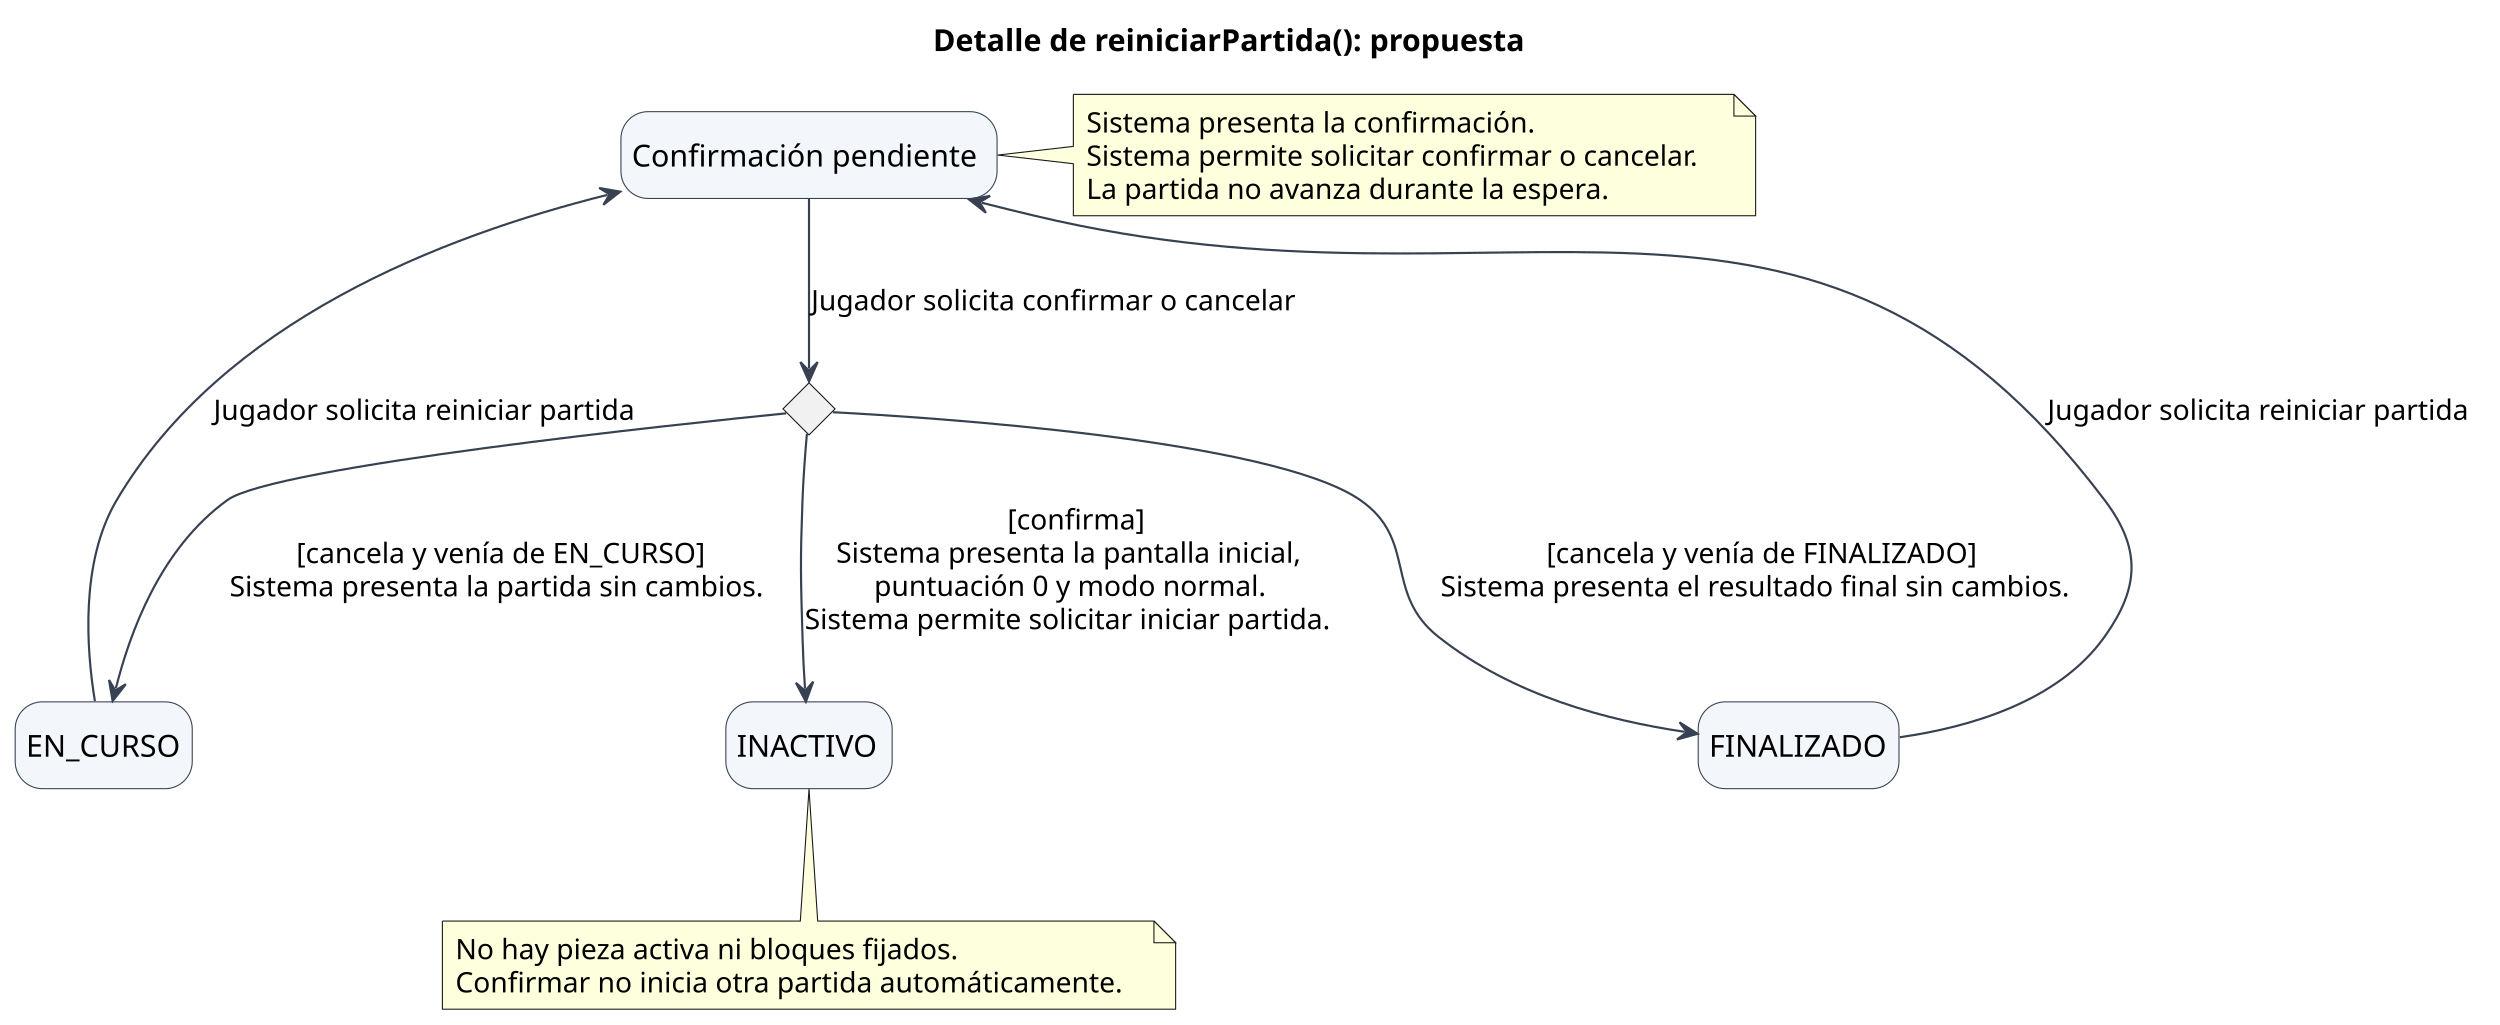
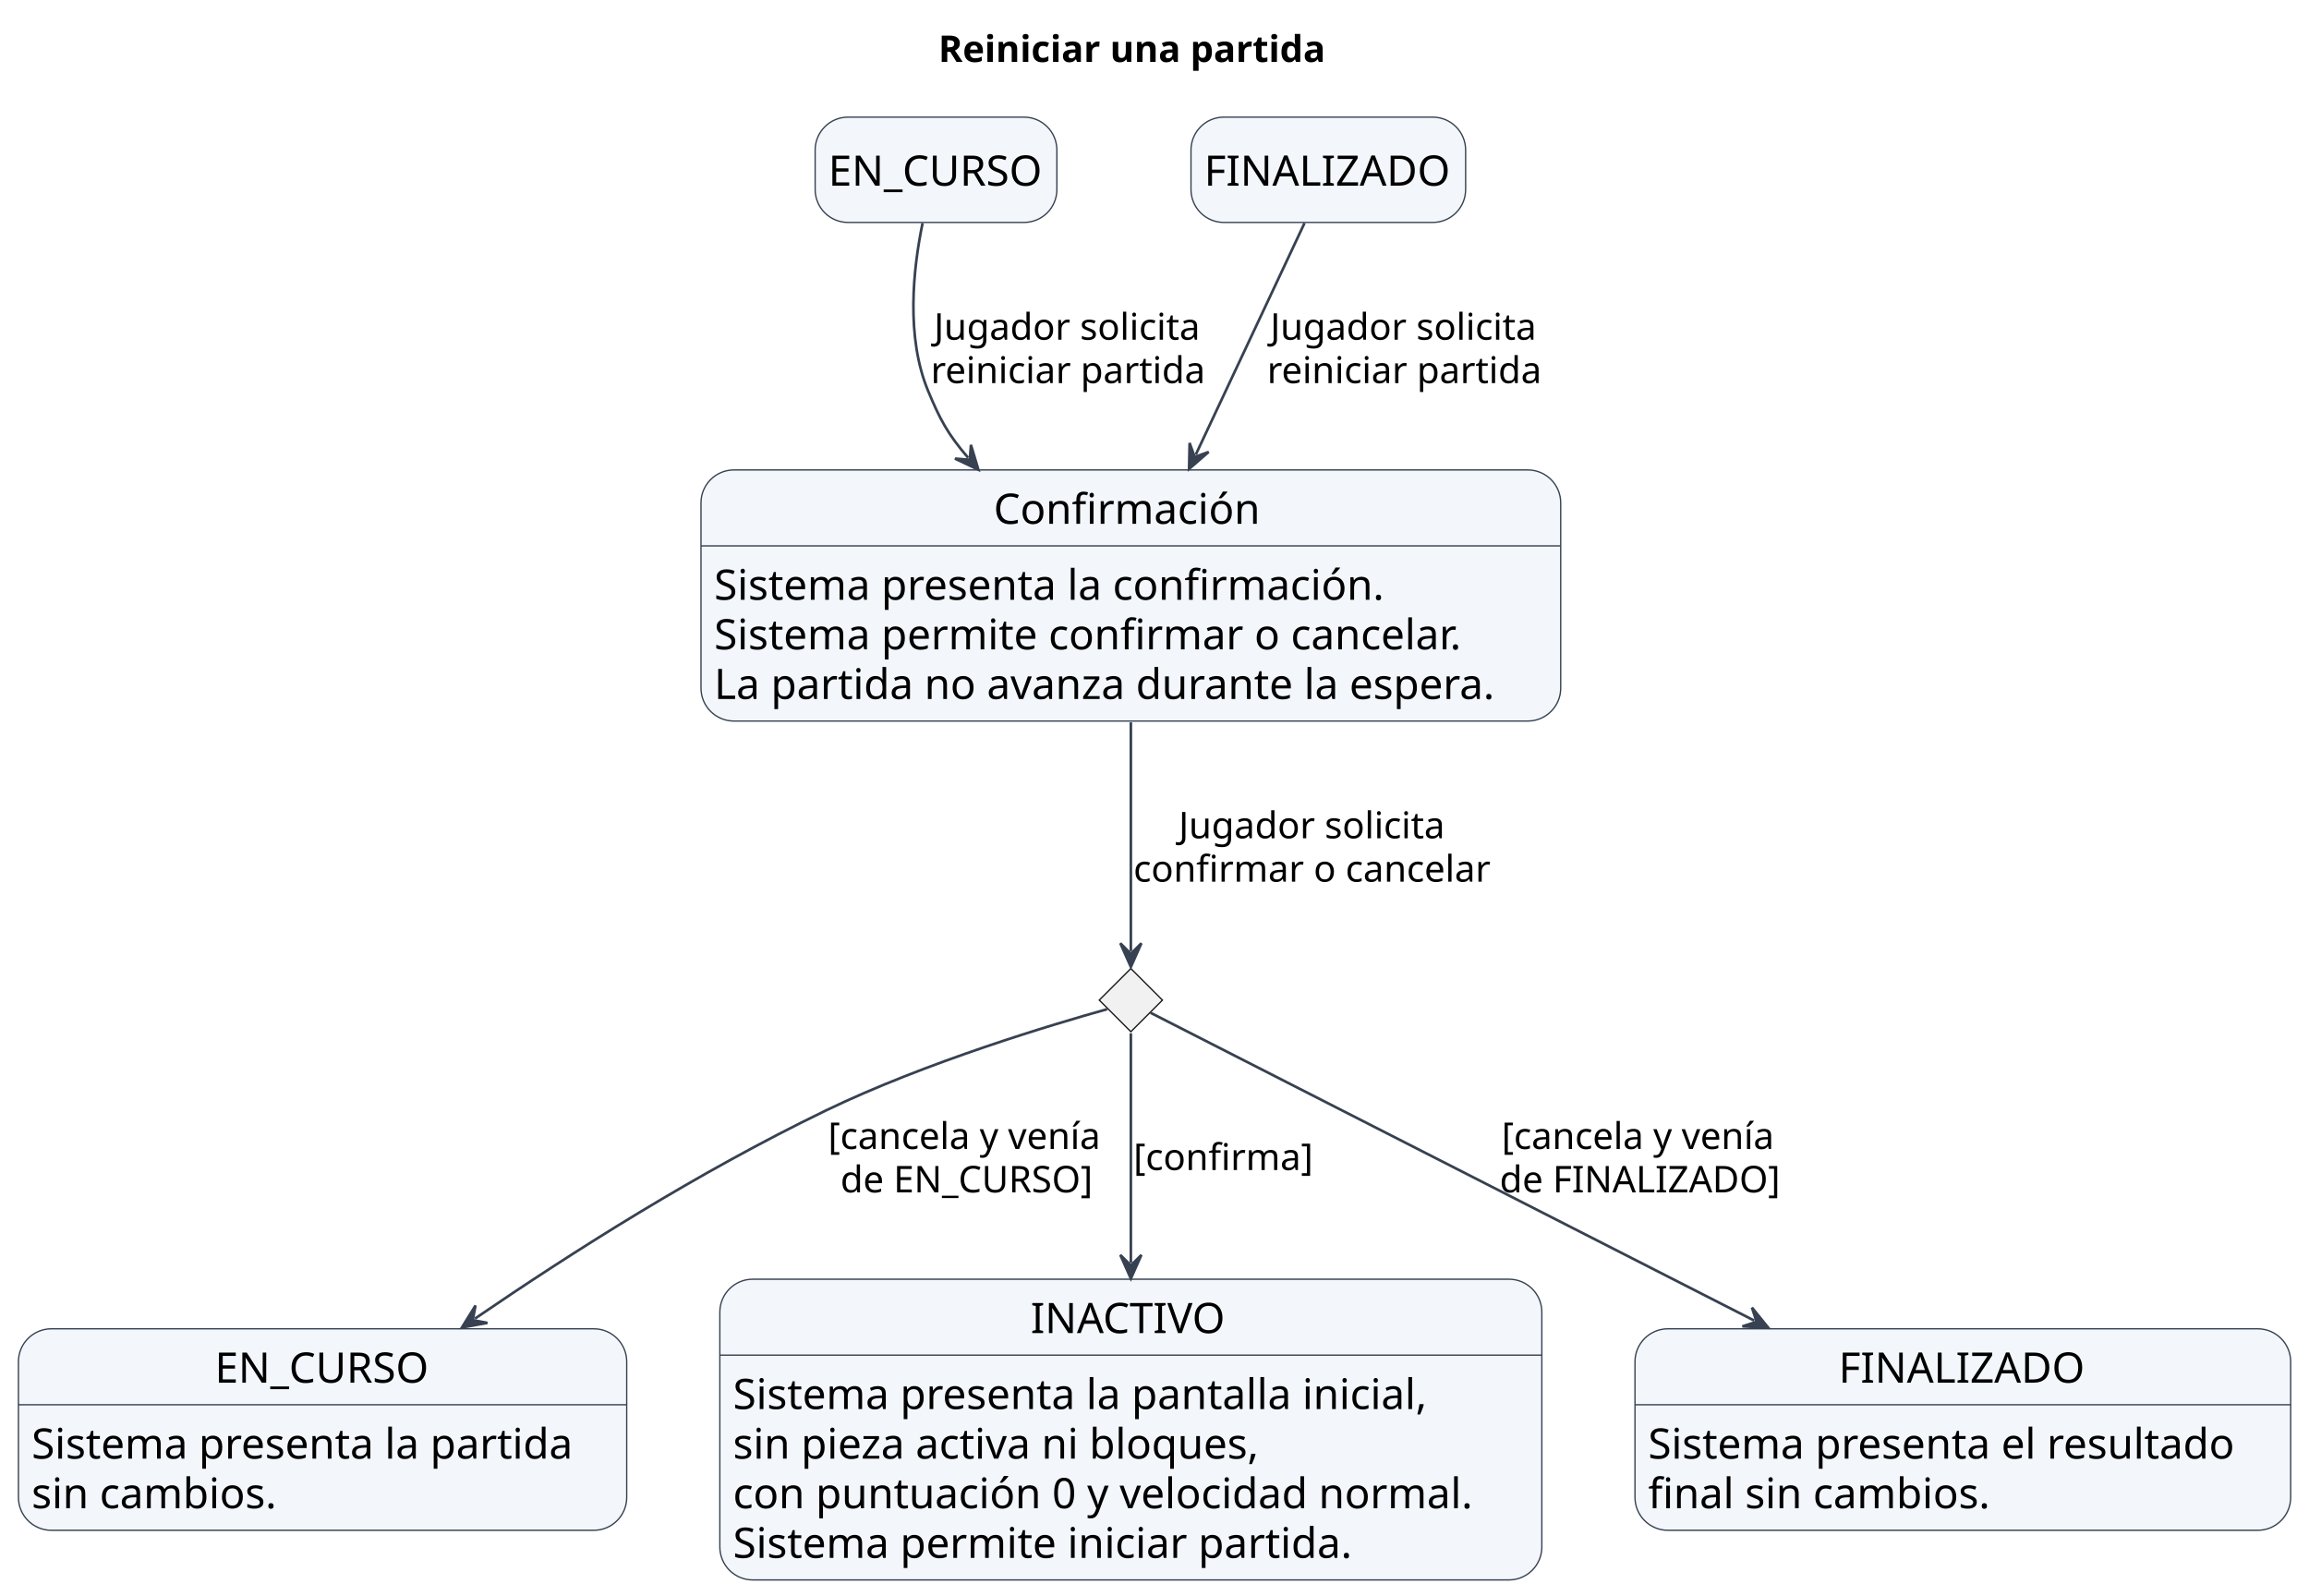
- <svg xmlns="http://www.w3.org/2000/svg" contentStyleType="text/css" data-diagram-type="STATE" height="472px" preserveAspectRatio="none" style="width:1152px;height:472px;background:#FFFFFF;" version="1.1" viewBox="0 0 1152 472" width="1152px" zoomAndPan="magnify">
+ <svg xmlns="http://www.w3.org/2000/svg" contentStyleType="text/css" data-diagram-type="STATE" height="606px" preserveAspectRatio="none" style="width:877px;height:606px;background:#FFFFFF;" version="1.1" viewBox="0 0 877 606" width="877px" zoomAndPan="magnify">
  <defs />
  <g>
-     <g class="title" data-source-line="9">
-       <text fill="#000000" font-family="sans-serif" font-size="14" font-weight="bold" lengthAdjust="spacing" textLength="279.132" x="429.92" y="23.535">Detalle de reiniciarPartida(): propuesta</text>
+     <g class="title" data-source-line="11">
+       <text fill="#000000" font-family="sans-serif" font-size="14" font-weight="bold" lengthAdjust="spacing" textLength="150.213" x="356.413" y="23.535">Reiniciar una partida</text>
    </g>
-     <rect fill="#F3F7FC" height="40" rx="12.5" ry="12.5" style="stroke:#374151;stroke-width:0.5;" width="81.586" x="7" y="323.418" />
-     <text fill="#000000" font-family="sans-serif" font-size="14" lengthAdjust="spacing" textLength="71.586" x="12" y="348.709">EN_CURSO</text>
-     <rect fill="#F3F7FC" height="40" rx="12.5" ry="12.5" style="stroke:#374151;stroke-width:0.5;" width="92.523" x="782.53" y="323.418" />
-     <text fill="#000000" font-family="sans-serif" font-size="14" lengthAdjust="spacing" textLength="82.523" x="787.53" y="348.709">FINALIZADO</text>
-     <rect fill="#F3F7FC" height="40" rx="12.5" ry="12.5" style="stroke:#374151;stroke-width:0.5;" width="173.317" x="286.13" y="51.448" />
-     <text fill="#000000" font-family="sans-serif" font-size="14" lengthAdjust="spacing" textLength="163.317" x="291.13" y="76.739">Confirmación pendiente</text>
+     <rect fill="#F3F7FC" height="40" rx="12.5" ry="12.5" style="stroke:#374151;stroke-width:0.5;" width="91.812" x="309.61" y="44.488" />
+     <text fill="#000000" font-family="sans-serif" font-size="16" lengthAdjust="spacing" textLength="81.812" x="314.61" y="70.535">EN_CURSO</text>
+     <rect fill="#F3F7FC" height="40" rx="12.5" ry="12.5" style="stroke:#374151;stroke-width:0.5;" width="104.312" x="452.36" y="44.488" />
+     <text fill="#000000" font-family="sans-serif" font-size="16" lengthAdjust="spacing" textLength="94.312" x="457.36" y="70.535">FINALIZADO</text>
+     <g>
+       <rect fill="#F3F7FC" height="95.375" rx="12.5" ry="12.5" style="stroke:#374151;stroke-width:0.5;" width="326.531" x="266.25" y="178.488" />
+       <line style="stroke:#374151;stroke-width:0.5;" x1="266.25" x2="592.781" y1="207.332" y2="207.332" />
+       <text fill="#000000" font-family="sans-serif" font-size="16" lengthAdjust="spacing" textLength="104.234" x="377.398" y="198.957">Confirmación</text>
+       <text fill="#000000" font-family="sans-serif" font-size="16" lengthAdjust="spacing" textLength="262.492" x="271.25" y="227.801">Sistema presenta la confirmación.</text>
+       <text fill="#000000" font-family="sans-serif" font-size="16" lengthAdjust="spacing" textLength="294.609" x="271.25" y="246.644">Sistema permite confirmar o cancelar.</text>
+       <text fill="#000000" font-family="sans-serif" font-size="16" lengthAdjust="spacing" textLength="306.531" x="271.25" y="265.488">La partida no avanza durante la espera.</text>
+     </g>
    <g class="entity" data-qualified-name="Respuesta" id="ent0005">
-       <polygon fill="#F1F1F1" points="372.79,176.418,384.79,188.418,372.79,200.418,360.79,188.418,372.79,176.418" style="stroke:#181818;stroke-width:0.5;" />
+       <polygon fill="#F1F1F1" points="429.52,367.858,441.52,379.858,429.52,391.858,417.52,379.858,429.52,367.858" style="stroke:#181818;stroke-width:0.5;" />
    </g>
-     <rect fill="#F3F7FC" height="40" rx="12.5" ry="12.5" style="stroke:#374151;stroke-width:0.5;" width="76.637" x="334.47" y="323.418" />
-     <text fill="#000000" font-family="sans-serif" font-size="14" lengthAdjust="spacing" textLength="66.637" x="339.47" y="348.709">INACTIVO</text>
-     <g class="entity" data-qualified-name="GMN2" data-source-line="21" id="ent0003">
-       <path d="M494.6,43.488 L494.6,67.448 L459.71,71.448 L494.6,75.448 L494.6,99.42 A0,0 0 0 0 494.6,99.42 L808.989,99.42 A0,0 0 0 0 808.989,99.42 L808.989,53.488 L798.989,43.488 L494.6,43.488 A0,0 0 0 0 494.6,43.488" fill="#FEFFDD" style="stroke:#181818;stroke-width:0.5;" />
-       <path d="M798.989,43.488 L798.989,53.488 L808.989,53.488 L798.989,43.488" fill="#FEFFDD" style="stroke:#181818;stroke-width:0.5;" />
-       <text fill="#000000" font-family="sans-serif" font-size="13" lengthAdjust="spacing" textLength="213.275" x="500.6" y="61.057">Sistema presenta la confirmación.</text>
-       <text fill="#000000" font-family="sans-serif" font-size="13" lengthAdjust="spacing" textLength="293.389" x="500.6" y="76.367">Sistema permite solicitar confirmar o cancelar.</text>
-       <text fill="#000000" font-family="sans-serif" font-size="13" lengthAdjust="spacing" textLength="249.057" x="500.6" y="91.678">La partida no avanza durante la espera.</text>
+     <g>
+       <rect fill="#F3F7FC" height="76.531" rx="12.5" ry="12.5" style="stroke:#374151;stroke-width:0.5;" width="231.039" x="7" y="504.698" />
+       <line style="stroke:#374151;stroke-width:0.5;" x1="7" x2="238.039" y1="533.542" y2="533.542" />
+       <text fill="#000000" font-family="sans-serif" font-size="16" lengthAdjust="spacing" textLength="81.812" x="81.613" y="525.167">EN_CURSO</text>
+       <text fill="#000000" font-family="sans-serif" font-size="16" lengthAdjust="spacing" textLength="211.039" x="12" y="554.011">Sistema presenta la partida</text>
+       <text fill="#000000" font-family="sans-serif" font-size="16" lengthAdjust="spacing" textLength="97.484" x="12" y="572.855">sin cambios.</text>
    </g>
-     <g class="entity" data-qualified-name="GMN5" data-source-line="32" id="ent0006">
-       <path d="M203.85,424.418 L203.85,465.039 A0,0 0 0 0 203.85,465.039 L541.731,465.039 A0,0 0 0 0 541.731,465.039 L541.731,434.418 L531.731,424.418 L376.79,424.418 L372.79,363.568 L368.79,424.418 L203.85,424.418 A0,0 0 0 0 203.85,424.418" fill="#FEFFDD" style="stroke:#181818;stroke-width:0.5;" />
-       <path d="M531.731,424.418 L531.731,434.418 L541.731,434.418 L531.731,424.418" fill="#FEFFDD" style="stroke:#181818;stroke-width:0.5;" />
-       <text fill="#000000" font-family="sans-serif" font-size="13" lengthAdjust="spacing" textLength="242.938" x="209.85" y="441.987">No hay pieza activa ni bloques fijados.</text>
-       <text fill="#000000" font-family="sans-serif" font-size="13" lengthAdjust="spacing" textLength="316.881" x="209.85" y="457.297">Confirmar no inicia otra partida automáticamente.</text>
+     <g>
+       <rect fill="#F3F7FC" height="114.219" rx="12.5" ry="12.5" style="stroke:#374151;stroke-width:0.5;" width="312.211" x="273.41" y="485.858" />
+       <line style="stroke:#374151;stroke-width:0.5;" x1="273.41" x2="585.621" y1="514.702" y2="514.702" />
+       <text fill="#000000" font-family="sans-serif" font-size="16" lengthAdjust="spacing" textLength="76.156" x="391.437" y="506.327">INACTIVO</text>
+       <text fill="#000000" font-family="sans-serif" font-size="16" lengthAdjust="spacing" textLength="273.398" x="278.41" y="535.171">Sistema presenta la pantalla inicial,</text>
+       <text fill="#000000" font-family="sans-serif" font-size="16" lengthAdjust="spacing" textLength="210.547" x="278.41" y="554.014">sin pieza activa ni bloques,</text>
+       <text fill="#000000" font-family="sans-serif" font-size="16" lengthAdjust="spacing" textLength="292.211" x="278.41" y="572.858">con puntuación 0 y velocidad normal.</text>
+       <text fill="#000000" font-family="sans-serif" font-size="16" lengthAdjust="spacing" textLength="242.664" x="278.41" y="591.702">Sistema permite iniciar partida.</text>
    </g>
-     <g class="link" data-entity-1="ent0002" data-entity-2="ent0004" data-link-type="dependency" data-source-line="17" id="lnk2">
-       <path d="M43.73,323.048 C39.85,299.418 36.83,259.068 53.79,230.418 C102.58,147.978 203.409,108.913 279.969,89.773" fill="none" id="EN_CURSO-to-Confirmacion" style="stroke:#374151;stroke-width:1;" />
-       <polygon fill="#374151" points="285.79,88.318,276.089,86.621,280.939,89.531,278.029,94.382,285.79,88.318" style="stroke:#374151;stroke-width:1;" />
-       <text fill="#000000" font-family="sans-serif" font-size="13" lengthAdjust="spacing" textLength="201.532" x="98.4" y="193.487">Jugador solicita reiniciar partida</text>
+     <g>
+       <rect fill="#F3F7FC" height="76.531" rx="12.5" ry="12.5" style="stroke:#374151;stroke-width:0.5;" width="249.039" x="621" y="504.698" />
+       <line style="stroke:#374151;stroke-width:0.5;" x1="621" x2="870.039" y1="533.542" y2="533.542" />
+       <text fill="#000000" font-family="sans-serif" font-size="16" lengthAdjust="spacing" textLength="94.312" x="698.363" y="525.167">FINALIZADO</text>
+       <text fill="#000000" font-family="sans-serif" font-size="16" lengthAdjust="spacing" textLength="229.039" x="626" y="554.011">Sistema presenta el resultado</text>
+       <text fill="#000000" font-family="sans-serif" font-size="16" lengthAdjust="spacing" textLength="136.445" x="626" y="572.855">final sin cambios.</text>
    </g>
-     <g class="link" data-entity-1="ent0003" data-entity-2="ent0004" data-link-type="dependency" data-source-line="18" id="lnk3">
-       <path d="M875.43,339.718 C907.7,335.118 948.54,323.298 969.79,293.418 C986.02,270.598 986.68,252.758 969.79,230.418 C833.1,49.548 697.3,152.128 476.79,99.418 C467,97.078 462.526,95.991 452.376,93.421" fill="none" id="FINALIZADO-to-Confirmacion" style="stroke:#374151;stroke-width:1;" />
-       <polygon fill="#374151" points="446.56,91.948,454.303,98.035,451.407,93.176,456.267,90.28,446.56,91.948" style="stroke:#374151;stroke-width:1;" />
-       <text fill="#000000" font-family="sans-serif" font-size="13" lengthAdjust="spacing" textLength="201.532" x="943.44" y="193.487">Jugador solicita reiniciar partida</text>
+     <g class="link" data-entity-1="ent0002" data-entity-2="ent0004" data-link-type="dependency" data-source-line="21" id="lnk2">
+       <path d="M350.41,84.748 C346.82,102.108 344,127.978 352.52,148.488 C357.01,159.288 359.932,164.806 367.702,173.856" fill="none" id="EnCursoAntes-to-Confirmacion" style="stroke:#374151;stroke-width:1;" />
+       <polygon fill="#374151" points="371.61,178.408,368.782,168.974,368.353,174.615,362.712,174.185,371.61,178.408" style="stroke:#374151;stroke-width:1;" />
+       <text fill="#000000" font-family="sans-serif" font-size="14" lengthAdjust="spacing" textLength="105.089" x="354.733" y="129.023">Jugador solicita</text>
+       <text fill="#000000" font-family="sans-serif" font-size="14" lengthAdjust="spacing" textLength="107.516" x="353.52" y="145.512">reiniciar partida</text>
    </g>
-     <g class="link" data-entity-1="ent0004" data-entity-2="ent0005" data-link-type="dependency" data-source-line="26" id="lnk4">
-       <path d="M372.79,91.698 C372.79,115.728 372.79,150.088 372.79,169.828" fill="none" id="Confirmacion-to-Respuesta" style="stroke:#374151;stroke-width:1;" />
-       <polygon fill="#374151" points="372.79,175.828,376.79,166.828,372.79,170.828,368.79,166.828,372.79,175.828" style="stroke:#374151;stroke-width:1;" />
-       <text fill="#000000" font-family="sans-serif" font-size="13" lengthAdjust="spacing" textLength="231.175" x="373.79" y="142.987">Jugador solicita confirmar o cancelar</text>
+     <g class="link" data-entity-1="ent0003" data-entity-2="ent0004" data-link-type="dependency" data-source-line="22" id="lnk3">
+       <path d="M495.47,84.748 C484.68,107.728 468.81,141.507 454.18,172.667" fill="none" id="FinalizadoAntes-to-Confirmacion" style="stroke:#374151;stroke-width:1;" />
+       <polygon fill="#374151" points="451.63,178.098,459.076,171.651,453.755,173.572,451.834,168.251,451.63,178.098" style="stroke:#374151;stroke-width:1;" />
+       <text fill="#000000" font-family="sans-serif" font-size="14" lengthAdjust="spacing" textLength="105.089" x="482.473" y="129.023">Jugador solicita</text>
+       <text fill="#000000" font-family="sans-serif" font-size="14" lengthAdjust="spacing" textLength="107.516" x="481.26" y="145.512">reiniciar partida</text>
    </g>
-     <g class="link" data-entity-1="ent0005" data-entity-2="ent0006" data-link-type="dependency" data-source-line="27" id="lnk5">
-       <path d="M371.82,199.858 C371.1,208.128 370.17,220.008 369.79,230.418 C368.77,258.398 368.94,265.428 369.79,293.418 C370.1,303.298 370.337,308.302 370.947,317.362" fill="none" id="Respuesta-to-INACTIVO" style="stroke:#374151;stroke-width:1;" />
-       <polygon fill="#374151" points="371.35,323.348,374.736,314.1,371.014,318.36,366.754,314.637,371.35,323.348" style="stroke:#374151;stroke-width:1;" />
-       <text fill="#000000" font-family="sans-serif" font-size="13" lengthAdjust="spacing" textLength="64.34" x="464.212" y="243.987">[confirma]</text>
-       <text fill="#000000" font-family="sans-serif" font-size="13" lengthAdjust="spacing" textLength="222.136" x="385.313" y="259.297">Sistema presenta la pantalla inicial,</text>
-       <text fill="#000000" font-family="sans-serif" font-size="13" lengthAdjust="spacing" textLength="187.211" x="402.776" y="274.608">puntuación 0 y modo normal.</text>
-       <text fill="#000000" font-family="sans-serif" font-size="13" lengthAdjust="spacing" textLength="251.183" x="370.79" y="289.918">Sistema permite solicitar iniciar partida.</text>
+     <g class="link" data-entity-1="ent0004" data-entity-2="ent0005" data-link-type="dependency" data-source-line="28" id="lnk4">
+       <path d="M429.52,274.338 C429.52,306.858 429.52,341.638 429.52,361.258" fill="none" id="Confirmacion-to-Respuesta" style="stroke:#374151;stroke-width:1;" />
+       <polygon fill="#374151" points="429.52,367.258,433.52,358.258,429.52,362.258,425.52,358.258,429.52,367.258" style="stroke:#374151;stroke-width:1;" />
+       <text fill="#000000" font-family="sans-serif" font-size="14" lengthAdjust="spacing" textLength="105.089" x="447.695" y="318.393">Jugador solicita</text>
+       <text fill="#000000" font-family="sans-serif" font-size="14" lengthAdjust="spacing" textLength="139.44" x="430.52" y="334.882">confirmar o cancelar</text>
    </g>
-     <g class="link" data-entity-1="ent0005" data-entity-2="ent0002" data-link-type="dependency" data-source-line="28" id="lnk6">
-       <path d="M362.28,190.458 C315.32,195.168 126.15,214.978 104.79,230.418 C73.67,252.908 59.876,291.603 53.376,317.213" fill="none" id="Respuesta-to-EN_CURSO" style="stroke:#374151;stroke-width:1;" />
-       <polygon fill="#374151" points="51.9,323.028,57.991,315.289,53.13,318.182,50.237,313.321,51.9,323.028" style="stroke:#374151;stroke-width:1;" />
-       <text fill="#000000" font-family="sans-serif" font-size="13" lengthAdjust="spacing" textLength="193.318" x="136.525" y="259.487">[cancela y venía de EN_CURSO]</text>
-       <text fill="#000000" font-family="sans-serif" font-size="13" lengthAdjust="spacing" textLength="254.789" x="105.79" y="274.797">Sistema presenta la partida sin cambios.</text>
+     <g class="link" data-entity-1="ent0005" data-entity-2="ent0006" data-link-type="dependency" data-source-line="29" id="lnk5">
+       <path d="M420.52,383.298 C400.65,388.838 351.78,403.348 313.52,421.858 C264.68,445.488 217.734,475.313 180.384,500.833" fill="none" id="Respuesta-to-EnCursoDespues" style="stroke:#374151;stroke-width:1;" />
+       <polygon fill="#374151" points="175.43,504.218,185.118,502.444,179.558,501.397,180.604,495.838,175.43,504.218" style="stroke:#374151;stroke-width:1;" />
+       <text fill="#000000" font-family="sans-serif" font-size="14" lengthAdjust="spacing" textLength="106.579" x="314.52" y="436.393">[cancela y venía</text>
+       <text fill="#000000" font-family="sans-serif" font-size="14" lengthAdjust="spacing" textLength="97.18" x="319.22" y="452.882">de EN_CURSO]</text>
    </g>
-     <g class="link" data-entity-1="ent0005" data-entity-2="ent0003" data-link-type="dependency" data-source-line="29" id="lnk7">
-       <path d="M383.76,189.948 C427.13,192.218 586.31,202.378 626.79,230.418 C653.3,248.778 637.5,273.408 662.79,293.418 C697.2,320.638 740.416,331.859 776.306,337.239" fill="none" id="Respuesta-to-FINALIZADO" style="stroke:#374151;stroke-width:1;" />
-       <polygon fill="#374151" points="782.24,338.128,773.932,332.838,777.295,337.387,772.746,340.75,782.24,338.128" style="stroke:#374151;stroke-width:1;" />
-       <text fill="#000000" font-family="sans-serif" font-size="13" lengthAdjust="spacing" textLength="203.474" x="712.588" y="259.487">[cancela y venía de FINALIZADO]</text>
-       <text fill="#000000" font-family="sans-serif" font-size="13" lengthAdjust="spacing" textLength="301.069" x="663.79" y="274.797">Sistema presenta el resultado final sin cambios.</text>
+     <g class="link" data-entity-1="ent0005" data-entity-2="ent0007" data-link-type="dependency" data-source-line="30" id="lnk6">
+       <path d="M429.52,392.448 C429.52,411.778 429.52,445.838 429.52,479.638" fill="none" id="Respuesta-to-Inactivo" style="stroke:#374151;stroke-width:1;" />
+       <polygon fill="#374151" points="429.52,485.638,433.52,476.638,429.52,480.638,425.52,476.638,429.52,485.638" style="stroke:#374151;stroke-width:1;" />
+       <text fill="#000000" font-family="sans-serif" font-size="14" lengthAdjust="spacing" textLength="69.289" x="430.52" y="444.393">[confirma]</text>
+     </g>
+     <g class="link" data-entity-1="ent0005" data-entity-2="ent0008" data-link-type="dependency" data-source-line="31" id="lnk7">
+       <path d="M437.02,384.678 C468.33,400.648 585.395,460.333 666.285,501.573" fill="none" id="Respuesta-to-FinalizadoDespues" style="stroke:#374151;stroke-width:1;" />
+       <polygon fill="#374151" points="671.63,504.298,665.429,496.647,667.176,502.027,661.795,503.774,671.63,504.298" style="stroke:#374151;stroke-width:1;" />
+       <text fill="#000000" font-family="sans-serif" font-size="14" lengthAdjust="spacing" textLength="106.579" x="570.369" y="436.393">[cancela y venía</text>
+       <text fill="#000000" font-family="sans-serif" font-size="14" lengthAdjust="spacing" textLength="108.117" x="569.6" y="452.882">de FINALIZADO]</text>
    </g>
  </g>
</svg>
